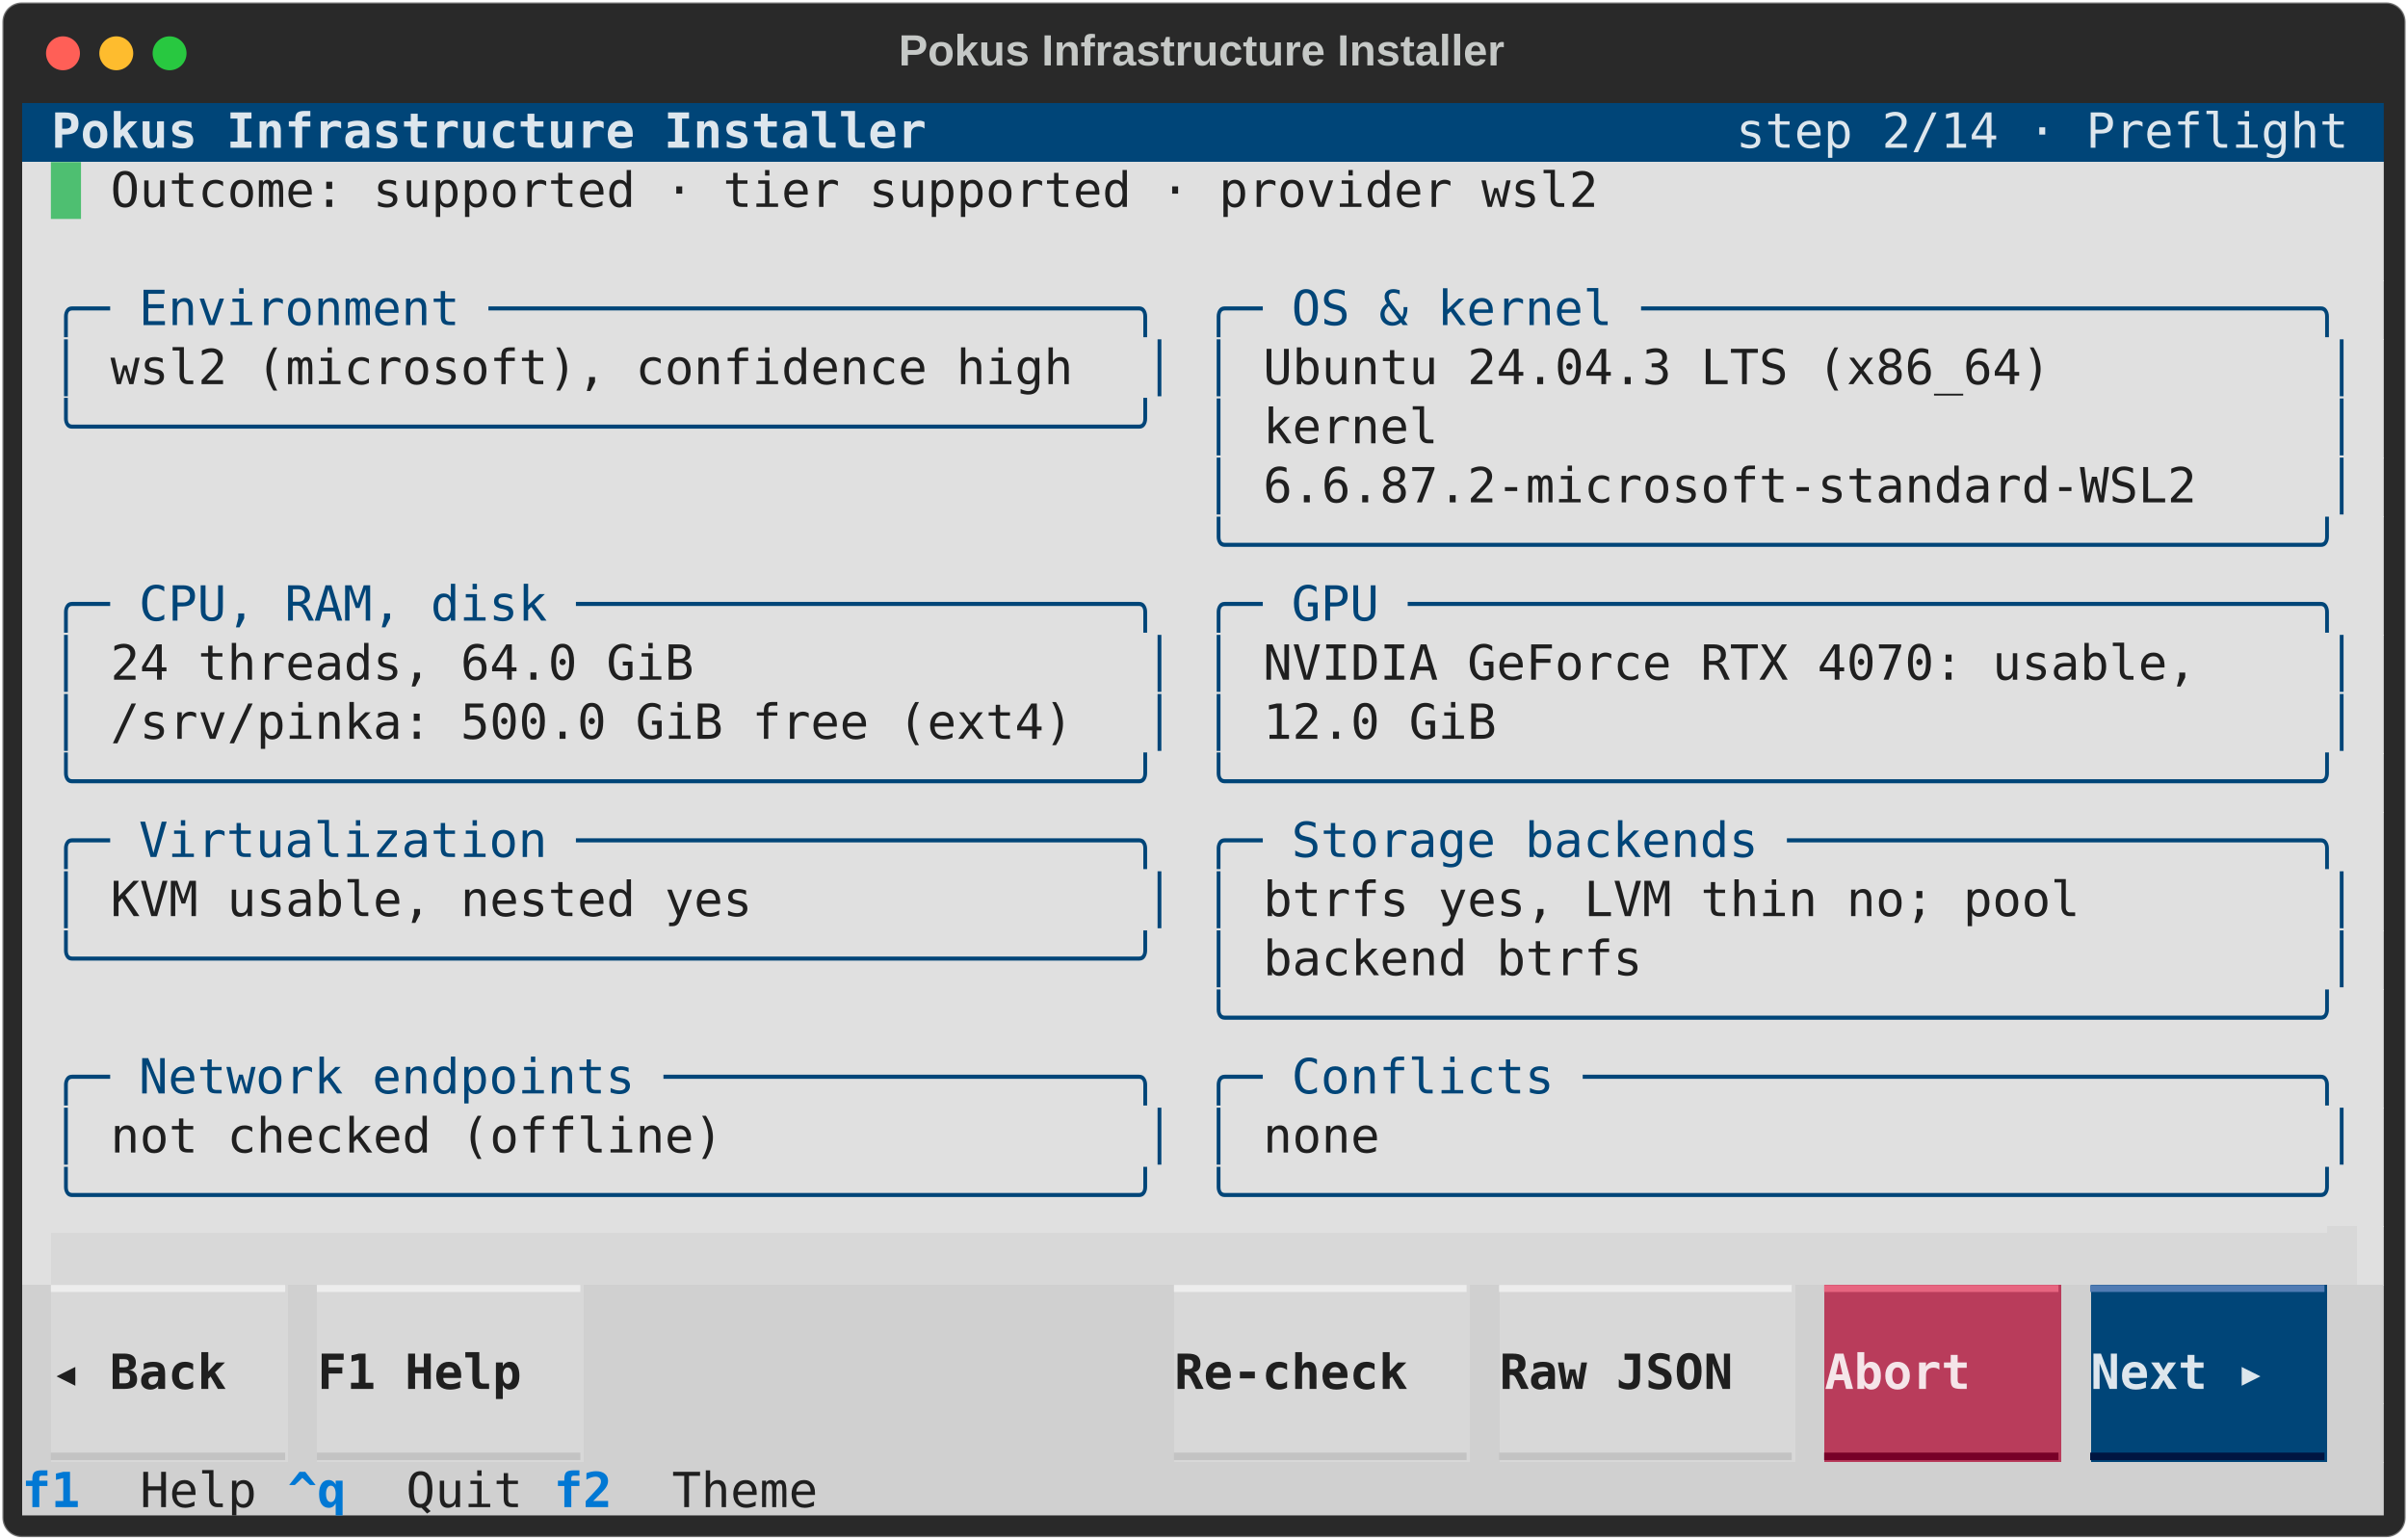
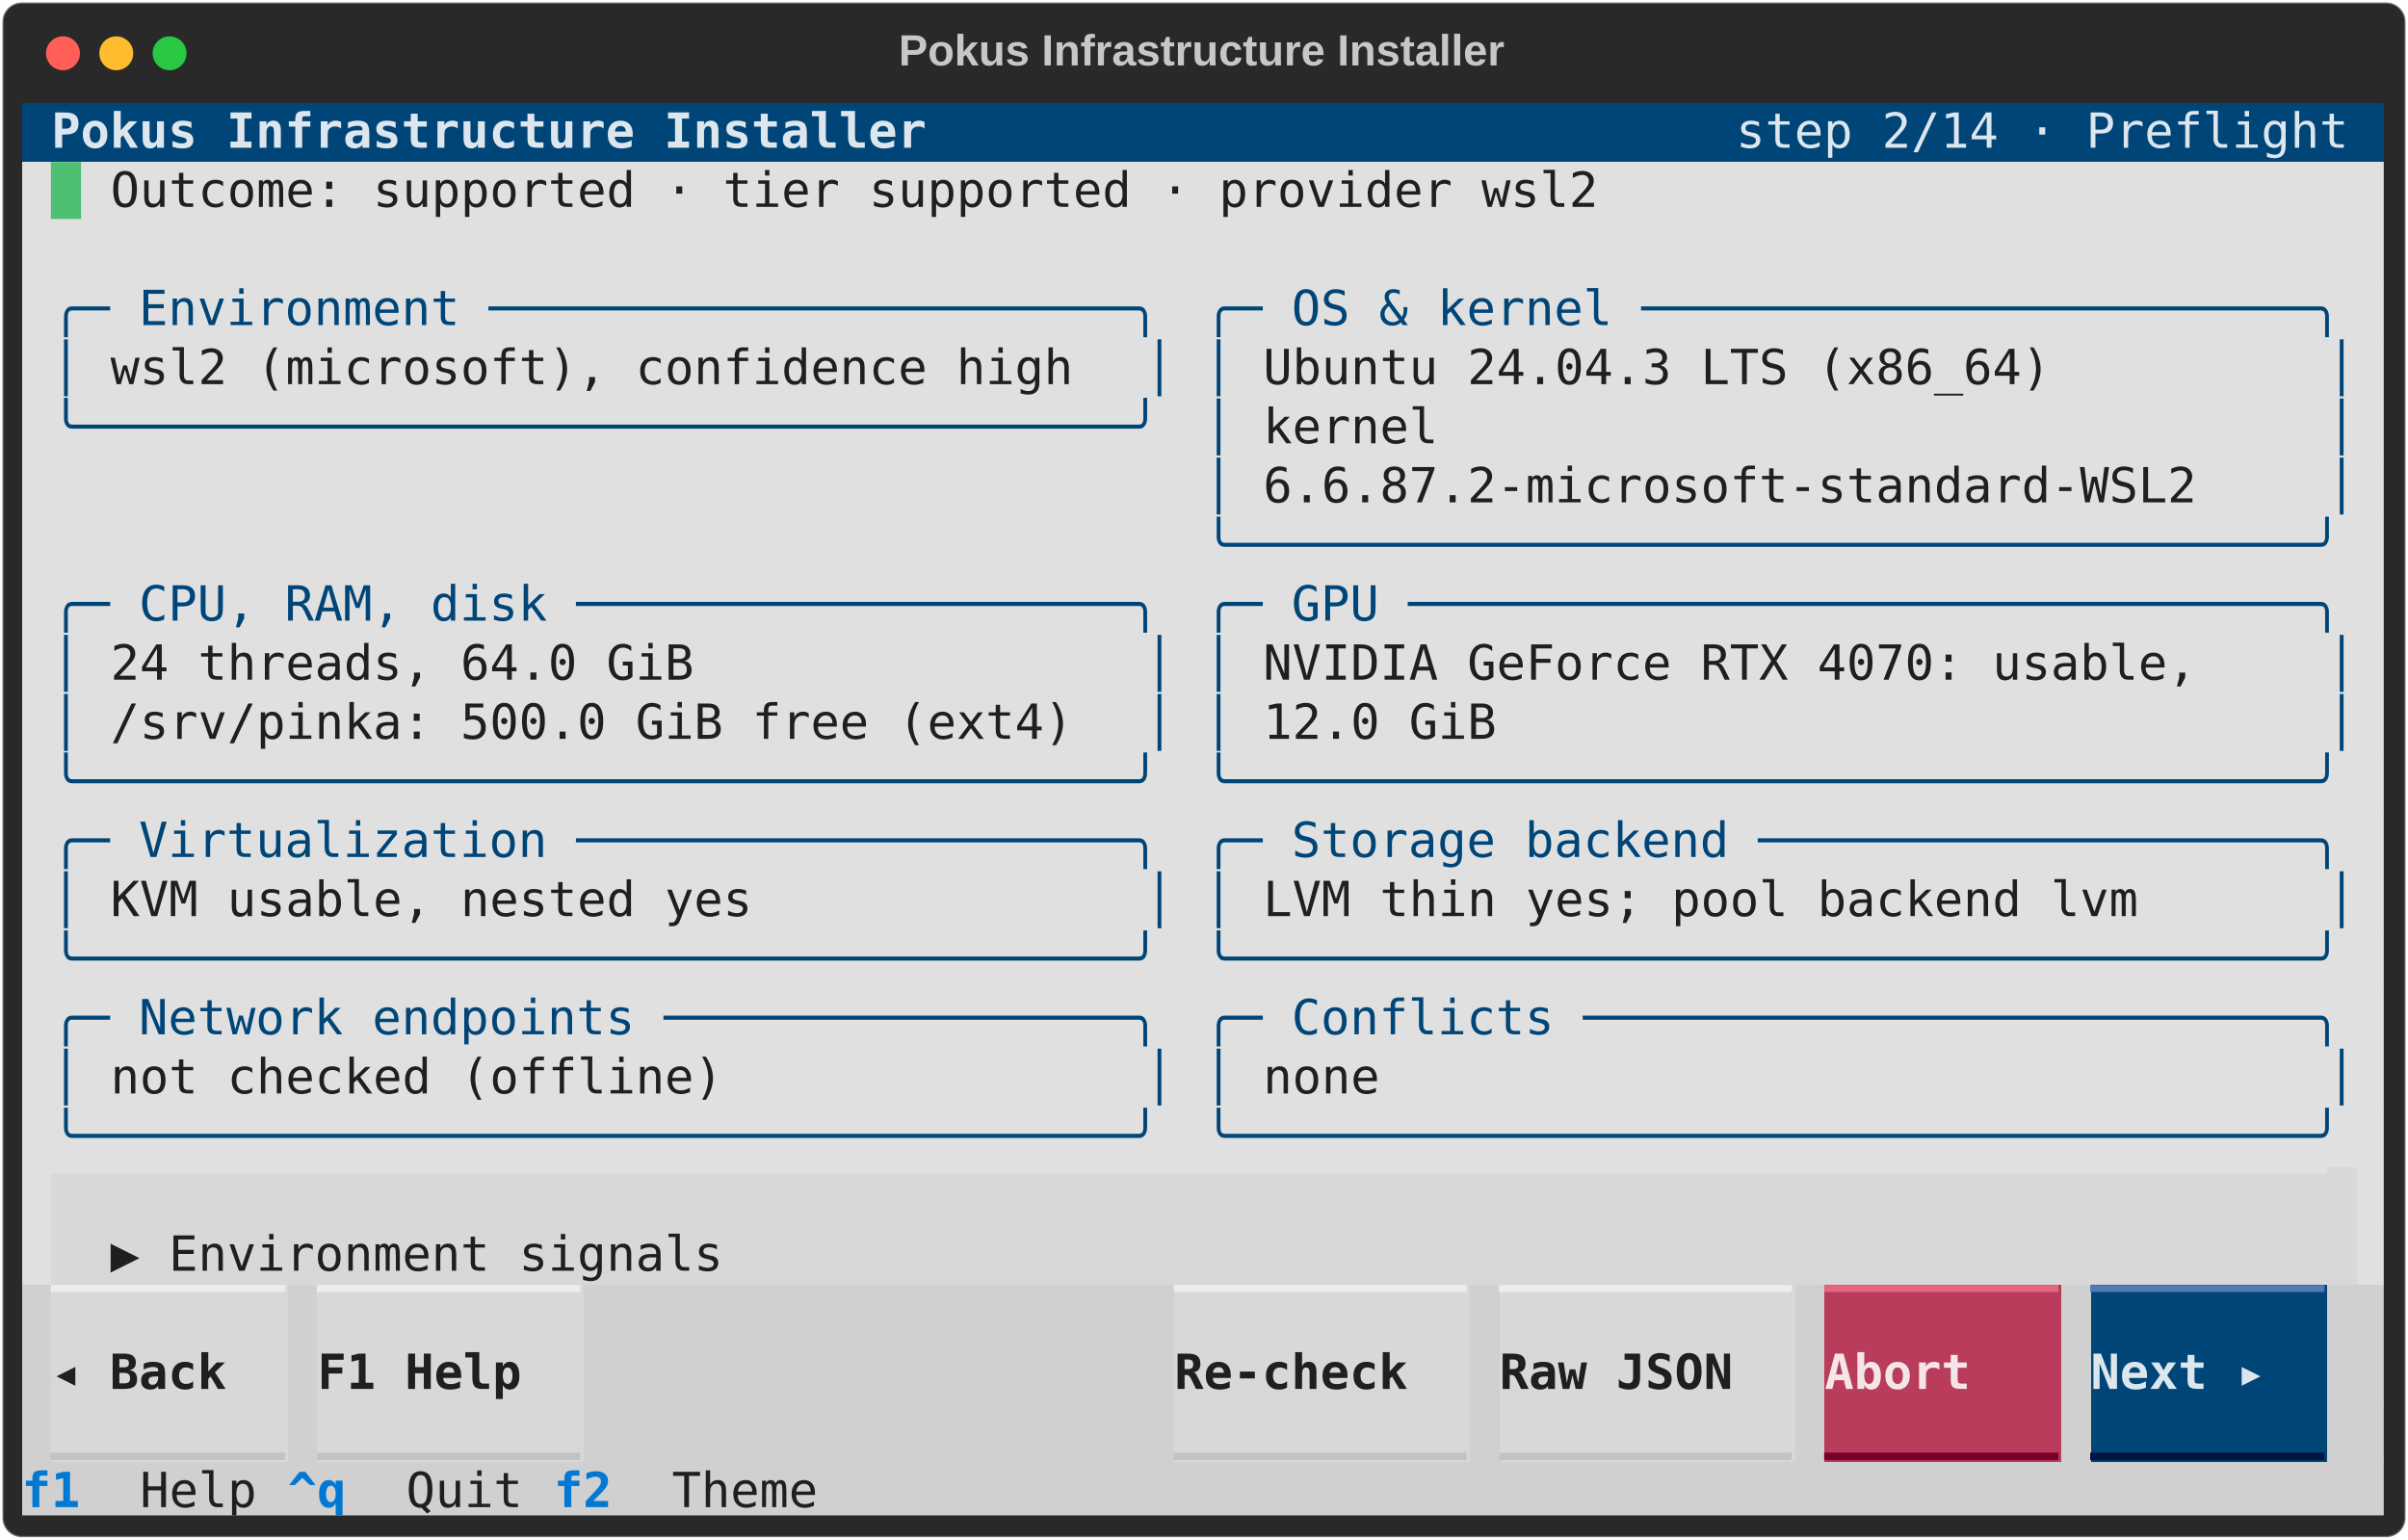
<svg xmlns="http://www.w3.org/2000/svg" class="rich-terminal" viewBox="0 0 994 635.6">
  <style>

    @font-face {
        font-family: "Fira Code";
        src: local("FiraCode-Regular"),
                url("https://cdnjs.cloudflare.com/ajax/libs/firacode/6.2.0/woff2/FiraCode-Regular.woff2") format("woff2"),
                url("https://cdnjs.cloudflare.com/ajax/libs/firacode/6.2.0/woff/FiraCode-Regular.woff") format("woff");
        font-style: normal;
        font-weight: 400;
    }
    @font-face {
        font-family: "Fira Code";
        src: local("FiraCode-Bold"),
                url("https://cdnjs.cloudflare.com/ajax/libs/firacode/6.2.0/woff2/FiraCode-Bold.woff2") format("woff2"),
                url("https://cdnjs.cloudflare.com/ajax/libs/firacode/6.2.0/woff/FiraCode-Bold.woff") format("woff");
        font-style: bold;
        font-weight: 700;
    }

    .terminal-matrix {
        font-family: Fira Code, monospace;
        font-size: 20px;
        line-height: 24.4px;
        font-variant-east-asian: full-width;
    }

    .terminal-title {
        font-size: 18px;
        font-weight: bold;
        font-family: arial;
    }

    .terminal-r1 { fill: #c5c8c6 }
.terminal-r2 { fill: #dde6ed;font-weight: bold }
.terminal-r3 { fill: #dde6ed }
.terminal-r4 { fill: #4ebf71 }
.terminal-r5 { fill: #1f1f1f }
.terminal-r6 { fill: #004578 }
.terminal-r7 { fill: #e0e0e0 }
.terminal-r8 { fill: #ededed }
.terminal-r9 { fill: #e76580 }
.terminal-r10 { fill: #507bb3 }
.terminal-r11 { fill: #1f1f1f;font-weight: bold }
.terminal-r12 { fill: #f5e5e9;font-weight: bold }
.terminal-r13 { fill: #c3c3c3 }
.terminal-r14 { fill: #780028 }
.terminal-r15 { fill: #001541 }
.terminal-r16 { fill: #0178d4;font-weight: bold }
    </style>
  <defs>
    <clipPath id="terminal-clip-terminal">
      <rect x="0" y="0" width="975.0" height="584.6" />
    </clipPath>
    <clipPath id="terminal-line-0">
      <rect x="0" y="1.5" width="976" height="24.65" />
    </clipPath>
    <clipPath id="terminal-line-1">
      <rect x="0" y="25.9" width="976" height="24.65" />
    </clipPath>
    <clipPath id="terminal-line-2">
      <rect x="0" y="50.3" width="976" height="24.65" />
    </clipPath>
    <clipPath id="terminal-line-3">
      <rect x="0" y="74.7" width="976" height="24.65" />
    </clipPath>
    <clipPath id="terminal-line-4">
      <rect x="0" y="99.1" width="976" height="24.65" />
    </clipPath>
    <clipPath id="terminal-line-5">
      <rect x="0" y="123.5" width="976" height="24.65" />
    </clipPath>
    <clipPath id="terminal-line-6">
      <rect x="0" y="147.9" width="976" height="24.65" />
    </clipPath>
    <clipPath id="terminal-line-7">
      <rect x="0" y="172.3" width="976" height="24.65" />
    </clipPath>
    <clipPath id="terminal-line-8">
      <rect x="0" y="196.7" width="976" height="24.65" />
    </clipPath>
    <clipPath id="terminal-line-9">
      <rect x="0" y="221.1" width="976" height="24.65" />
    </clipPath>
    <clipPath id="terminal-line-10">
      <rect x="0" y="245.5" width="976" height="24.65" />
    </clipPath>
    <clipPath id="terminal-line-11">
      <rect x="0" y="269.9" width="976" height="24.65" />
    </clipPath>
    <clipPath id="terminal-line-12">
      <rect x="0" y="294.3" width="976" height="24.65" />
    </clipPath>
    <clipPath id="terminal-line-13">
      <rect x="0" y="318.7" width="976" height="24.65" />
    </clipPath>
    <clipPath id="terminal-line-14">
      <rect x="0" y="343.1" width="976" height="24.65" />
    </clipPath>
    <clipPath id="terminal-line-15">
      <rect x="0" y="367.5" width="976" height="24.65" />
    </clipPath>
    <clipPath id="terminal-line-16">
      <rect x="0" y="391.9" width="976" height="24.65" />
    </clipPath>
    <clipPath id="terminal-line-17">
      <rect x="0" y="416.3" width="976" height="24.65" />
    </clipPath>
    <clipPath id="terminal-line-18">
      <rect x="0" y="440.7" width="976" height="24.65" />
    </clipPath>
    <clipPath id="terminal-line-19">
      <rect x="0" y="465.1" width="976" height="24.65" />
    </clipPath>
    <clipPath id="terminal-line-20">
      <rect x="0" y="489.5" width="976" height="24.65" />
    </clipPath>
    <clipPath id="terminal-line-21">
      <rect x="0" y="513.9" width="976" height="24.65" />
    </clipPath>
    <clipPath id="terminal-line-22">
      <rect x="0" y="538.3" width="976" height="24.65" />
    </clipPath>
  </defs>
  <rect fill="#292929" stroke="rgba(255,255,255,0.35)" stroke-width="1" x="1" y="1" width="992" height="633.6" rx="8" />
  <text class="terminal-title" fill="#c5c8c6" text-anchor="middle" x="496" y="27">Pokus Infrastructure Installer</text>
  <g transform="translate(26,22)">
    <circle cx="0" cy="0" r="7" fill="#ff5f57" />
    <circle cx="22" cy="0" r="7" fill="#febc2e" />
    <circle cx="44" cy="0" r="7" fill="#28c840" />
  </g>
  <g transform="translate(9, 41)" clip-path="url(#terminal-clip-terminal)">
    <rect fill="#004578" x="0" y="1.5" width="12.2" height="24.65" shape-rendering="crispEdges" />
    <rect fill="#004578" x="12.2" y="1.5" width="366" height="24.65" shape-rendering="crispEdges" />
    <rect fill="#004578" x="378.2" y="1.5" width="329.4" height="24.65" shape-rendering="crispEdges" />
    <rect fill="#004578" x="707.6" y="1.5" width="256.2" height="24.65" shape-rendering="crispEdges" />
    <rect fill="#004578" x="963.8" y="1.5" width="12.2" height="24.65" shape-rendering="crispEdges" />
    <rect fill="#e0e0e0" x="0" y="25.9" width="12.2" height="24.65" shape-rendering="crispEdges" />
    <rect fill="#e0e0e0" x="12.2" y="25.9" width="12.2" height="24.65" shape-rendering="crispEdges" />
    <rect fill="#e0e0e0" x="24.4" y="25.9" width="12.2" height="24.65" shape-rendering="crispEdges" />
    <rect fill="#e0e0e0" x="36.6" y="25.9" width="622.2" height="24.65" shape-rendering="crispEdges" />
    <rect fill="#e0e0e0" x="658.8" y="25.9" width="317.2" height="24.65" shape-rendering="crispEdges" />
    <rect fill="#e0e0e0" x="0" y="50.3" width="976" height="24.65" shape-rendering="crispEdges" />
    <rect fill="#e0e0e0" x="0" y="74.7" width="12.2" height="24.65" shape-rendering="crispEdges" />
    <rect fill="#e0e0e0" x="12.2" y="74.7" width="463.6" height="24.65" shape-rendering="crispEdges" />
    <rect fill="#e0e0e0" x="475.8" y="74.7" width="12.2" height="24.65" shape-rendering="crispEdges" />
    <rect fill="#e0e0e0" x="488" y="74.7" width="475.8" height="24.65" shape-rendering="crispEdges" />
    <rect fill="#e0e0e0" x="963.8" y="74.7" width="12.2" height="24.65" shape-rendering="crispEdges" />
    <rect fill="#e0e0e0" x="0" y="99.1" width="12.2" height="24.65" shape-rendering="crispEdges" />
    <rect fill="#e0e0e0" x="12.2" y="99.1" width="12.2" height="24.65" shape-rendering="crispEdges" />
    <rect fill="#e0e0e0" x="24.4" y="99.1" width="12.2" height="24.65" shape-rendering="crispEdges" />
    <rect fill="#e0e0e0" x="36.6" y="99.1" width="402.6" height="24.65" shape-rendering="crispEdges" />
    <rect fill="#e0e0e0" x="439.2" y="99.1" width="24.4" height="24.65" shape-rendering="crispEdges" />
    <rect fill="#e0e0e0" x="463.6" y="99.1" width="12.2" height="24.65" shape-rendering="crispEdges" />
    <rect fill="#e0e0e0" x="475.8" y="99.1" width="12.2" height="24.65" shape-rendering="crispEdges" />
    <rect fill="#e0e0e0" x="488" y="99.1" width="12.2" height="24.65" shape-rendering="crispEdges" />
    <rect fill="#e0e0e0" x="500.2" y="99.1" width="12.2" height="24.65" shape-rendering="crispEdges" />
    <rect fill="#e0e0e0" x="512.4" y="99.1" width="329.4" height="24.65" shape-rendering="crispEdges" />
    <rect fill="#e0e0e0" x="841.8" y="99.1" width="109.8" height="24.65" shape-rendering="crispEdges" />
    <rect fill="#e0e0e0" x="951.6" y="99.1" width="12.2" height="24.65" shape-rendering="crispEdges" />
    <rect fill="#e0e0e0" x="963.8" y="99.1" width="12.2" height="24.65" shape-rendering="crispEdges" />
    <rect fill="#e0e0e0" x="0" y="123.5" width="12.2" height="24.65" shape-rendering="crispEdges" />
    <rect fill="#e0e0e0" x="12.2" y="123.5" width="463.6" height="24.65" shape-rendering="crispEdges" />
    <rect fill="#e0e0e0" x="475.8" y="123.5" width="12.2" height="24.65" shape-rendering="crispEdges" />
    <rect fill="#e0e0e0" x="488" y="123.5" width="12.2" height="24.65" shape-rendering="crispEdges" />
    <rect fill="#e0e0e0" x="500.2" y="123.5" width="12.2" height="24.65" shape-rendering="crispEdges" />
    <rect fill="#e0e0e0" x="512.4" y="123.5" width="73.2" height="24.65" shape-rendering="crispEdges" />
    <rect fill="#e0e0e0" x="585.6" y="123.5" width="366" height="24.65" shape-rendering="crispEdges" />
    <rect fill="#e0e0e0" x="951.6" y="123.5" width="12.2" height="24.65" shape-rendering="crispEdges" />
    <rect fill="#e0e0e0" x="963.8" y="123.5" width="12.2" height="24.65" shape-rendering="crispEdges" />
    <rect fill="#e0e0e0" x="0" y="147.9" width="488" height="24.65" shape-rendering="crispEdges" />
    <rect fill="#e0e0e0" x="488" y="147.9" width="12.2" height="24.65" shape-rendering="crispEdges" />
    <rect fill="#e0e0e0" x="500.2" y="147.9" width="12.2" height="24.65" shape-rendering="crispEdges" />
    <rect fill="#e0e0e0" x="512.4" y="147.9" width="390.4" height="24.65" shape-rendering="crispEdges" />
    <rect fill="#e0e0e0" x="902.8" y="147.9" width="48.8" height="24.65" shape-rendering="crispEdges" />
    <rect fill="#e0e0e0" x="951.6" y="147.9" width="12.2" height="24.65" shape-rendering="crispEdges" />
    <rect fill="#e0e0e0" x="963.8" y="147.9" width="12.2" height="24.65" shape-rendering="crispEdges" />
    <rect fill="#e0e0e0" x="0" y="172.3" width="488" height="24.65" shape-rendering="crispEdges" />
    <rect fill="#e0e0e0" x="488" y="172.3" width="475.8" height="24.65" shape-rendering="crispEdges" />
    <rect fill="#e0e0e0" x="963.8" y="172.3" width="12.2" height="24.65" shape-rendering="crispEdges" />
    <rect fill="#e0e0e0" x="0" y="196.7" width="12.2" height="24.65" shape-rendering="crispEdges" />
    <rect fill="#e0e0e0" x="12.2" y="196.7" width="463.6" height="24.65" shape-rendering="crispEdges" />
    <rect fill="#e0e0e0" x="475.8" y="196.7" width="12.2" height="24.65" shape-rendering="crispEdges" />
    <rect fill="#e0e0e0" x="488" y="196.7" width="475.8" height="24.65" shape-rendering="crispEdges" />
    <rect fill="#e0e0e0" x="963.8" y="196.7" width="12.2" height="24.65" shape-rendering="crispEdges" />
    <rect fill="#e0e0e0" x="0" y="221.1" width="12.2" height="24.65" shape-rendering="crispEdges" />
    <rect fill="#e0e0e0" x="12.2" y="221.1" width="12.2" height="24.65" shape-rendering="crispEdges" />
    <rect fill="#e0e0e0" x="24.4" y="221.1" width="12.2" height="24.65" shape-rendering="crispEdges" />
    <rect fill="#e0e0e0" x="36.6" y="221.1" width="244" height="24.65" shape-rendering="crispEdges" />
    <rect fill="#e0e0e0" x="280.6" y="221.1" width="183" height="24.65" shape-rendering="crispEdges" />
    <rect fill="#e0e0e0" x="463.6" y="221.1" width="12.2" height="24.65" shape-rendering="crispEdges" />
    <rect fill="#e0e0e0" x="475.8" y="221.1" width="12.2" height="24.65" shape-rendering="crispEdges" />
    <rect fill="#e0e0e0" x="488" y="221.1" width="12.2" height="24.65" shape-rendering="crispEdges" />
    <rect fill="#e0e0e0" x="500.2" y="221.1" width="12.2" height="24.65" shape-rendering="crispEdges" />
    <rect fill="#e0e0e0" x="512.4" y="221.1" width="390.4" height="24.65" shape-rendering="crispEdges" />
    <rect fill="#e0e0e0" x="902.8" y="221.1" width="48.8" height="24.65" shape-rendering="crispEdges" />
    <rect fill="#e0e0e0" x="951.6" y="221.1" width="12.2" height="24.65" shape-rendering="crispEdges" />
    <rect fill="#e0e0e0" x="963.8" y="221.1" width="12.2" height="24.65" shape-rendering="crispEdges" />
    <rect fill="#e0e0e0" x="0" y="245.5" width="12.2" height="24.65" shape-rendering="crispEdges" />
    <rect fill="#e0e0e0" x="12.2" y="245.5" width="12.2" height="24.65" shape-rendering="crispEdges" />
    <rect fill="#e0e0e0" x="24.4" y="245.5" width="12.2" height="24.65" shape-rendering="crispEdges" />
    <rect fill="#e0e0e0" x="36.6" y="245.5" width="402.6" height="24.65" shape-rendering="crispEdges" />
    <rect fill="#e0e0e0" x="439.2" y="245.5" width="24.4" height="24.65" shape-rendering="crispEdges" />
    <rect fill="#e0e0e0" x="463.6" y="245.5" width="12.2" height="24.65" shape-rendering="crispEdges" />
    <rect fill="#e0e0e0" x="475.8" y="245.5" width="12.2" height="24.65" shape-rendering="crispEdges" />
    <rect fill="#e0e0e0" x="488" y="245.5" width="12.2" height="24.65" shape-rendering="crispEdges" />
    <rect fill="#e0e0e0" x="500.2" y="245.5" width="12.2" height="24.65" shape-rendering="crispEdges" />
    <rect fill="#e0e0e0" x="512.4" y="245.5" width="97.6" height="24.65" shape-rendering="crispEdges" />
    <rect fill="#e0e0e0" x="610" y="245.5" width="341.6" height="24.65" shape-rendering="crispEdges" />
    <rect fill="#e0e0e0" x="951.6" y="245.5" width="12.2" height="24.65" shape-rendering="crispEdges" />
    <rect fill="#e0e0e0" x="963.8" y="245.5" width="12.2" height="24.65" shape-rendering="crispEdges" />
    <rect fill="#e0e0e0" x="0" y="269.9" width="12.2" height="24.65" shape-rendering="crispEdges" />
    <rect fill="#e0e0e0" x="12.2" y="269.9" width="463.6" height="24.65" shape-rendering="crispEdges" />
    <rect fill="#e0e0e0" x="475.8" y="269.9" width="12.2" height="24.65" shape-rendering="crispEdges" />
    <rect fill="#e0e0e0" x="488" y="269.9" width="475.8" height="24.65" shape-rendering="crispEdges" />
    <rect fill="#e0e0e0" x="963.8" y="269.9" width="12.2" height="24.65" shape-rendering="crispEdges" />
    <rect fill="#e0e0e0" x="0" y="294.3" width="12.2" height="24.65" shape-rendering="crispEdges" />
    <rect fill="#e0e0e0" x="12.2" y="294.3" width="463.6" height="24.65" shape-rendering="crispEdges" />
    <rect fill="#e0e0e0" x="475.8" y="294.3" width="12.2" height="24.65" shape-rendering="crispEdges" />
    <rect fill="#e0e0e0" x="488" y="294.3" width="475.8" height="24.65" shape-rendering="crispEdges" />
    <rect fill="#e0e0e0" x="963.8" y="294.3" width="12.2" height="24.65" shape-rendering="crispEdges" />
    <rect fill="#e0e0e0" x="0" y="318.7" width="12.2" height="24.65" shape-rendering="crispEdges" />
    <rect fill="#e0e0e0" x="12.2" y="318.7" width="12.2" height="24.65" shape-rendering="crispEdges" />
    <rect fill="#e0e0e0" x="24.4" y="318.7" width="12.2" height="24.65" shape-rendering="crispEdges" />
    <rect fill="#e0e0e0" x="36.6" y="318.7" width="268.4" height="24.65" shape-rendering="crispEdges" />
    <rect fill="#e0e0e0" x="305" y="318.7" width="158.6" height="24.65" shape-rendering="crispEdges" />
    <rect fill="#e0e0e0" x="463.6" y="318.7" width="12.2" height="24.65" shape-rendering="crispEdges" />
    <rect fill="#e0e0e0" x="475.8" y="318.7" width="12.2" height="24.65" shape-rendering="crispEdges" />
    <rect fill="#e0e0e0" x="488" y="318.7" width="12.2" height="24.65" shape-rendering="crispEdges" />
    <rect fill="#e0e0e0" x="500.2" y="318.7" width="12.2" height="24.65" shape-rendering="crispEdges" />
-     <rect fill="#e0e0e0" x="512.4" y="318.7" width="341.6" height="24.65" shape-rendering="crispEdges" />
-     <rect fill="#e0e0e0" x="854" y="318.7" width="97.6" height="24.65" shape-rendering="crispEdges" />
+     <rect fill="#e0e0e0" x="512.4" y="318.7" width="366" height="24.65" shape-rendering="crispEdges" />
+     <rect fill="#e0e0e0" x="878.4" y="318.7" width="73.2" height="24.65" shape-rendering="crispEdges" />
    <rect fill="#e0e0e0" x="951.6" y="318.7" width="12.2" height="24.65" shape-rendering="crispEdges" />
    <rect fill="#e0e0e0" x="963.8" y="318.7" width="12.2" height="24.65" shape-rendering="crispEdges" />
    <rect fill="#e0e0e0" x="0" y="343.1" width="12.2" height="24.65" shape-rendering="crispEdges" />
    <rect fill="#e0e0e0" x="12.2" y="343.1" width="463.6" height="24.65" shape-rendering="crispEdges" />
    <rect fill="#e0e0e0" x="475.8" y="343.1" width="12.2" height="24.65" shape-rendering="crispEdges" />
-     <rect fill="#e0e0e0" x="488" y="343.1" width="12.2" height="24.65" shape-rendering="crispEdges" />
-     <rect fill="#e0e0e0" x="500.2" y="343.1" width="12.2" height="24.65" shape-rendering="crispEdges" />
-     <rect fill="#e0e0e0" x="512.4" y="343.1" width="158.6" height="24.65" shape-rendering="crispEdges" />
-     <rect fill="#e0e0e0" x="671" y="343.1" width="280.6" height="24.65" shape-rendering="crispEdges" />
-     <rect fill="#e0e0e0" x="951.6" y="343.1" width="12.2" height="24.65" shape-rendering="crispEdges" />
+     <rect fill="#e0e0e0" x="488" y="343.1" width="475.8" height="24.65" shape-rendering="crispEdges" />
    <rect fill="#e0e0e0" x="963.8" y="343.1" width="12.2" height="24.65" shape-rendering="crispEdges" />
-     <rect fill="#e0e0e0" x="0" y="367.5" width="488" height="24.65" shape-rendering="crispEdges" />
+     <rect fill="#e0e0e0" x="0" y="367.5" width="12.2" height="24.65" shape-rendering="crispEdges" />
+     <rect fill="#e0e0e0" x="12.2" y="367.5" width="463.6" height="24.65" shape-rendering="crispEdges" />
+     <rect fill="#e0e0e0" x="475.8" y="367.5" width="12.2" height="24.65" shape-rendering="crispEdges" />
    <rect fill="#e0e0e0" x="488" y="367.5" width="475.8" height="24.65" shape-rendering="crispEdges" />
    <rect fill="#e0e0e0" x="963.8" y="367.5" width="12.2" height="24.65" shape-rendering="crispEdges" />
    <rect fill="#e0e0e0" x="0" y="391.9" width="12.2" height="24.65" shape-rendering="crispEdges" />
-     <rect fill="#e0e0e0" x="12.2" y="391.9" width="463.6" height="24.65" shape-rendering="crispEdges" />
+     <rect fill="#e0e0e0" x="12.2" y="391.9" width="12.2" height="24.65" shape-rendering="crispEdges" />
+     <rect fill="#e0e0e0" x="24.4" y="391.9" width="12.2" height="24.65" shape-rendering="crispEdges" />
+     <rect fill="#e0e0e0" x="36.6" y="391.9" width="256.2" height="24.65" shape-rendering="crispEdges" />
+     <rect fill="#e0e0e0" x="292.8" y="391.9" width="170.8" height="24.65" shape-rendering="crispEdges" />
+     <rect fill="#e0e0e0" x="463.6" y="391.9" width="12.2" height="24.65" shape-rendering="crispEdges" />
    <rect fill="#e0e0e0" x="475.8" y="391.9" width="12.2" height="24.65" shape-rendering="crispEdges" />
-     <rect fill="#e0e0e0" x="488" y="391.9" width="475.8" height="24.65" shape-rendering="crispEdges" />
+     <rect fill="#e0e0e0" x="488" y="391.9" width="12.2" height="24.65" shape-rendering="crispEdges" />
+     <rect fill="#e0e0e0" x="500.2" y="391.9" width="12.2" height="24.65" shape-rendering="crispEdges" />
+     <rect fill="#e0e0e0" x="512.4" y="391.9" width="48.8" height="24.65" shape-rendering="crispEdges" />
+     <rect fill="#e0e0e0" x="561.2" y="391.9" width="390.4" height="24.65" shape-rendering="crispEdges" />
+     <rect fill="#e0e0e0" x="951.6" y="391.9" width="12.2" height="24.65" shape-rendering="crispEdges" />
    <rect fill="#e0e0e0" x="963.8" y="391.9" width="12.2" height="24.65" shape-rendering="crispEdges" />
    <rect fill="#e0e0e0" x="0" y="416.3" width="12.2" height="24.65" shape-rendering="crispEdges" />
-     <rect fill="#e0e0e0" x="12.2" y="416.3" width="12.2" height="24.65" shape-rendering="crispEdges" />
-     <rect fill="#e0e0e0" x="24.4" y="416.3" width="12.2" height="24.65" shape-rendering="crispEdges" />
-     <rect fill="#e0e0e0" x="36.6" y="416.3" width="256.2" height="24.65" shape-rendering="crispEdges" />
-     <rect fill="#e0e0e0" x="292.8" y="416.3" width="170.8" height="24.65" shape-rendering="crispEdges" />
-     <rect fill="#e0e0e0" x="463.6" y="416.3" width="12.2" height="24.65" shape-rendering="crispEdges" />
+     <rect fill="#e0e0e0" x="12.2" y="416.3" width="463.6" height="24.65" shape-rendering="crispEdges" />
    <rect fill="#e0e0e0" x="475.8" y="416.3" width="12.2" height="24.65" shape-rendering="crispEdges" />
-     <rect fill="#e0e0e0" x="488" y="416.3" width="12.2" height="24.65" shape-rendering="crispEdges" />
-     <rect fill="#e0e0e0" x="500.2" y="416.3" width="12.2" height="24.65" shape-rendering="crispEdges" />
-     <rect fill="#e0e0e0" x="512.4" y="416.3" width="48.8" height="24.65" shape-rendering="crispEdges" />
-     <rect fill="#e0e0e0" x="561.2" y="416.3" width="390.4" height="24.65" shape-rendering="crispEdges" />
-     <rect fill="#e0e0e0" x="951.6" y="416.3" width="12.2" height="24.65" shape-rendering="crispEdges" />
+     <rect fill="#e0e0e0" x="488" y="416.3" width="475.8" height="24.65" shape-rendering="crispEdges" />
    <rect fill="#e0e0e0" x="963.8" y="416.3" width="12.2" height="24.65" shape-rendering="crispEdges" />
    <rect fill="#e0e0e0" x="0" y="440.7" width="12.2" height="24.65" shape-rendering="crispEdges" />
-     <rect fill="#e0e0e0" x="12.2" y="440.7" width="463.6" height="24.65" shape-rendering="crispEdges" />
-     <rect fill="#e0e0e0" x="475.8" y="440.7" width="12.2" height="24.65" shape-rendering="crispEdges" />
-     <rect fill="#e0e0e0" x="488" y="440.7" width="475.8" height="24.65" shape-rendering="crispEdges" />
+     <rect fill="#d8d8d8" x="12.2" y="440.7" width="951.6" height="24.65" shape-rendering="crispEdges" />
    <rect fill="#e0e0e0" x="963.8" y="440.7" width="12.2" height="24.65" shape-rendering="crispEdges" />
    <rect fill="#e0e0e0" x="0" y="465.1" width="12.2" height="24.65" shape-rendering="crispEdges" />
-     <rect fill="#d8d8d8" x="12.2" y="465.1" width="951.6" height="24.65" shape-rendering="crispEdges" />
+     <rect fill="#d8d8d8" x="12.2" y="465.1" width="24.4" height="24.65" shape-rendering="crispEdges" />
+     <rect fill="#d8d8d8" x="36.6" y="465.1" width="256.2" height="24.65" shape-rendering="crispEdges" />
+     <rect fill="#d8d8d8" x="292.8" y="465.1" width="671" height="24.65" shape-rendering="crispEdges" />
    <rect fill="#e0e0e0" x="963.8" y="465.1" width="12.2" height="24.65" shape-rendering="crispEdges" />
    <rect fill="#d0d0d0" x="0" y="489.5" width="12.2" height="24.65" shape-rendering="crispEdges" />
    <rect fill="#d8d8d8" x="12.2" y="489.5" width="97.6" height="24.65" shape-rendering="crispEdges" />
    <rect fill="#d0d0d0" x="109.8" y="489.5" width="12.2" height="24.65" shape-rendering="crispEdges" />
    <rect fill="#d8d8d8" x="122" y="489.5" width="109.8" height="24.65" shape-rendering="crispEdges" />
    <rect fill="#d0d0d0" x="231.8" y="489.5" width="12.2" height="24.65" shape-rendering="crispEdges" />
    <rect fill="#d0d0d0" x="244" y="489.5" width="0" height="24.65" shape-rendering="crispEdges" />
    <rect fill="#d0d0d0" x="244" y="489.5" width="231.8" height="24.65" shape-rendering="crispEdges" />
    <rect fill="#d8d8d8" x="475.8" y="489.5" width="122" height="24.65" shape-rendering="crispEdges" />
    <rect fill="#d0d0d0" x="597.8" y="489.5" width="12.2" height="24.65" shape-rendering="crispEdges" />
    <rect fill="#d8d8d8" x="610" y="489.5" width="122" height="24.65" shape-rendering="crispEdges" />
    <rect fill="#d0d0d0" x="732" y="489.5" width="12.2" height="24.65" shape-rendering="crispEdges" />
    <rect fill="#b93c5b" x="744.2" y="489.5" width="97.6" height="24.65" shape-rendering="crispEdges" />
    <rect fill="#d0d0d0" x="841.8" y="489.5" width="12.2" height="24.65" shape-rendering="crispEdges" />
    <rect fill="#004578" x="854" y="489.5" width="97.6" height="24.65" shape-rendering="crispEdges" />
    <rect fill="#d0d0d0" x="951.6" y="489.5" width="24.4" height="24.65" shape-rendering="crispEdges" />
    <rect fill="#d0d0d0" x="0" y="513.9" width="12.2" height="24.65" shape-rendering="crispEdges" />
    <rect fill="#d8d8d8" x="12.2" y="513.9" width="97.6" height="24.65" shape-rendering="crispEdges" />
    <rect fill="#d0d0d0" x="109.8" y="513.9" width="12.2" height="24.65" shape-rendering="crispEdges" />
    <rect fill="#d8d8d8" x="122" y="513.9" width="109.8" height="24.65" shape-rendering="crispEdges" />
    <rect fill="#d0d0d0" x="231.8" y="513.9" width="244" height="24.65" shape-rendering="crispEdges" />
    <rect fill="#d8d8d8" x="475.8" y="513.9" width="122" height="24.65" shape-rendering="crispEdges" />
    <rect fill="#d0d0d0" x="597.8" y="513.9" width="12.2" height="24.65" shape-rendering="crispEdges" />
    <rect fill="#d8d8d8" x="610" y="513.9" width="122" height="24.65" shape-rendering="crispEdges" />
    <rect fill="#d0d0d0" x="732" y="513.9" width="12.2" height="24.65" shape-rendering="crispEdges" />
    <rect fill="#b93c5b" x="744.2" y="513.9" width="85.4" height="24.65" shape-rendering="crispEdges" />
    <rect fill="#b93c5b" x="829.6" y="513.9" width="12.2" height="24.65" shape-rendering="crispEdges" />
    <rect fill="#d0d0d0" x="841.8" y="513.9" width="12.2" height="24.65" shape-rendering="crispEdges" />
    <rect fill="#004578" x="854" y="513.9" width="97.6" height="24.65" shape-rendering="crispEdges" />
    <rect fill="#d0d0d0" x="951.6" y="513.9" width="24.4" height="24.65" shape-rendering="crispEdges" />
    <rect fill="#d0d0d0" x="0" y="538.3" width="12.2" height="24.65" shape-rendering="crispEdges" />
    <rect fill="#d8d8d8" x="12.2" y="538.3" width="97.6" height="24.65" shape-rendering="crispEdges" />
    <rect fill="#d0d0d0" x="109.8" y="538.3" width="12.2" height="24.65" shape-rendering="crispEdges" />
    <rect fill="#d8d8d8" x="122" y="538.3" width="109.8" height="24.65" shape-rendering="crispEdges" />
    <rect fill="#d0d0d0" x="231.8" y="538.3" width="244" height="24.65" shape-rendering="crispEdges" />
    <rect fill="#d8d8d8" x="475.8" y="538.3" width="122" height="24.65" shape-rendering="crispEdges" />
    <rect fill="#d0d0d0" x="597.8" y="538.3" width="12.2" height="24.65" shape-rendering="crispEdges" />
    <rect fill="#d8d8d8" x="610" y="538.3" width="122" height="24.65" shape-rendering="crispEdges" />
    <rect fill="#d0d0d0" x="732" y="538.3" width="12.2" height="24.65" shape-rendering="crispEdges" />
    <rect fill="#b93c5b" x="744.2" y="538.3" width="97.6" height="24.65" shape-rendering="crispEdges" />
    <rect fill="#d0d0d0" x="841.8" y="538.3" width="12.2" height="24.65" shape-rendering="crispEdges" />
    <rect fill="#004578" x="854" y="538.3" width="97.6" height="24.65" shape-rendering="crispEdges" />
    <rect fill="#d0d0d0" x="951.6" y="538.3" width="24.4" height="24.65" shape-rendering="crispEdges" />
    <rect fill="#d0d0d0" x="0" y="562.7" width="48.8" height="24.65" shape-rendering="crispEdges" />
    <rect fill="#d0d0d0" x="48.8" y="562.7" width="61" height="24.65" shape-rendering="crispEdges" />
    <rect fill="#d0d0d0" x="109.8" y="562.7" width="48.8" height="24.65" shape-rendering="crispEdges" />
    <rect fill="#d0d0d0" x="158.6" y="562.7" width="61" height="24.65" shape-rendering="crispEdges" />
    <rect fill="#d0d0d0" x="219.6" y="562.7" width="48.8" height="24.65" shape-rendering="crispEdges" />
    <rect fill="#d0d0d0" x="268.4" y="562.7" width="73.2" height="24.65" shape-rendering="crispEdges" />
    <rect fill="#d0d0d0" x="341.6" y="562.7" width="634.4" height="24.65" shape-rendering="crispEdges" />
    <g class="terminal-matrix">
      <text class="terminal-r2" x="12.2" y="20" textLength="366" clip-path="url(#terminal-line-0)">Pokus Infrastructure Installer</text>
      <text class="terminal-r3" x="707.6" y="20" textLength="256.2" clip-path="url(#terminal-line-0)">step 2/14 · Preflight</text>
      <text class="terminal-r1" x="976" y="20" textLength="12.2" clip-path="url(#terminal-line-0)">
</text>
      <text class="terminal-r4" x="12.2" y="44.4" textLength="12.2" clip-path="url(#terminal-line-1)">█</text>
      <text class="terminal-r5" x="36.6" y="44.4" textLength="622.2" clip-path="url(#terminal-line-1)">Outcome: supported · tier supported · provider wsl2</text>
      <text class="terminal-r1" x="976" y="44.4" textLength="12.2" clip-path="url(#terminal-line-1)">
</text>
      <text class="terminal-r1" x="976" y="68.8" textLength="12.2" clip-path="url(#terminal-line-2)">
</text>
      <text class="terminal-r6" x="12.2" y="93.2" textLength="463.6" clip-path="url(#terminal-line-3)">╭─ Environment ──────────────────────╮</text>
      <text class="terminal-r6" x="488" y="93.2" textLength="475.8" clip-path="url(#terminal-line-3)">╭─ OS &amp; kernel ───────────────────────╮</text>
      <text class="terminal-r1" x="976" y="93.2" textLength="12.2" clip-path="url(#terminal-line-3)">
</text>
      <text class="terminal-r6" x="12.2" y="117.6" textLength="12.2" clip-path="url(#terminal-line-4)">│</text>
      <text class="terminal-r5" x="36.6" y="117.6" textLength="402.6" clip-path="url(#terminal-line-4)">wsl2 (microsoft), confidence high</text>
      <text class="terminal-r6" x="463.6" y="117.6" textLength="12.2" clip-path="url(#terminal-line-4)">│</text>
      <text class="terminal-r6" x="488" y="117.6" textLength="12.2" clip-path="url(#terminal-line-4)">│</text>
      <text class="terminal-r5" x="512.4" y="117.6" textLength="329.4" clip-path="url(#terminal-line-4)">Ubuntu 24.04.3 LTS (x86_64)</text>
      <text class="terminal-r6" x="951.6" y="117.6" textLength="12.2" clip-path="url(#terminal-line-4)">│</text>
      <text class="terminal-r1" x="976" y="117.6" textLength="12.2" clip-path="url(#terminal-line-4)">
</text>
      <text class="terminal-r6" x="12.2" y="142" textLength="463.6" clip-path="url(#terminal-line-5)">╰────────────────────────────────────╯</text>
      <text class="terminal-r6" x="488" y="142" textLength="12.2" clip-path="url(#terminal-line-5)">│</text>
      <text class="terminal-r5" x="512.4" y="142" textLength="73.2" clip-path="url(#terminal-line-5)">kernel</text>
      <text class="terminal-r6" x="951.6" y="142" textLength="12.2" clip-path="url(#terminal-line-5)">│</text>
      <text class="terminal-r1" x="976" y="142" textLength="12.2" clip-path="url(#terminal-line-5)">
</text>
      <text class="terminal-r6" x="488" y="166.4" textLength="12.2" clip-path="url(#terminal-line-6)">│</text>
      <text class="terminal-r5" x="512.4" y="166.4" textLength="390.4" clip-path="url(#terminal-line-6)">6.6.87.2-microsoft-standard-WSL2</text>
      <text class="terminal-r6" x="951.6" y="166.4" textLength="12.2" clip-path="url(#terminal-line-6)">│</text>
      <text class="terminal-r1" x="976" y="166.4" textLength="12.2" clip-path="url(#terminal-line-6)">
</text>
      <text class="terminal-r6" x="488" y="190.8" textLength="475.8" clip-path="url(#terminal-line-7)">╰─────────────────────────────────────╯</text>
      <text class="terminal-r1" x="976" y="190.8" textLength="12.2" clip-path="url(#terminal-line-7)">
</text>
      <text class="terminal-r6" x="12.2" y="215.2" textLength="463.6" clip-path="url(#terminal-line-8)">╭─ CPU, RAM, disk ───────────────────╮</text>
      <text class="terminal-r6" x="488" y="215.2" textLength="475.8" clip-path="url(#terminal-line-8)">╭─ GPU ───────────────────────────────╮</text>
      <text class="terminal-r1" x="976" y="215.2" textLength="12.2" clip-path="url(#terminal-line-8)">
</text>
      <text class="terminal-r6" x="12.2" y="239.6" textLength="12.2" clip-path="url(#terminal-line-9)">│</text>
      <text class="terminal-r5" x="36.6" y="239.6" textLength="244" clip-path="url(#terminal-line-9)">24 threads, 64.0 GiB</text>
      <text class="terminal-r6" x="463.6" y="239.6" textLength="12.2" clip-path="url(#terminal-line-9)">│</text>
      <text class="terminal-r6" x="488" y="239.6" textLength="12.2" clip-path="url(#terminal-line-9)">│</text>
      <text class="terminal-r5" x="512.4" y="239.6" textLength="390.4" clip-path="url(#terminal-line-9)">NVIDIA GeForce RTX 4070: usable,</text>
      <text class="terminal-r6" x="951.6" y="239.6" textLength="12.2" clip-path="url(#terminal-line-9)">│</text>
      <text class="terminal-r1" x="976" y="239.6" textLength="12.2" clip-path="url(#terminal-line-9)">
</text>
      <text class="terminal-r6" x="12.2" y="264" textLength="12.2" clip-path="url(#terminal-line-10)">│</text>
      <text class="terminal-r5" x="36.6" y="264" textLength="402.6" clip-path="url(#terminal-line-10)">/srv/pinka: 500.0 GiB free (ext4)</text>
      <text class="terminal-r6" x="463.6" y="264" textLength="12.2" clip-path="url(#terminal-line-10)">│</text>
      <text class="terminal-r6" x="488" y="264" textLength="12.2" clip-path="url(#terminal-line-10)">│</text>
      <text class="terminal-r5" x="512.4" y="264" textLength="97.6" clip-path="url(#terminal-line-10)">12.0 GiB</text>
      <text class="terminal-r6" x="951.6" y="264" textLength="12.2" clip-path="url(#terminal-line-10)">│</text>
      <text class="terminal-r1" x="976" y="264" textLength="12.2" clip-path="url(#terminal-line-10)">
</text>
      <text class="terminal-r6" x="12.2" y="288.4" textLength="463.6" clip-path="url(#terminal-line-11)">╰────────────────────────────────────╯</text>
      <text class="terminal-r6" x="488" y="288.4" textLength="475.8" clip-path="url(#terminal-line-11)">╰─────────────────────────────────────╯</text>
      <text class="terminal-r1" x="976" y="288.4" textLength="12.2" clip-path="url(#terminal-line-11)">
</text>
      <text class="terminal-r6" x="12.2" y="312.8" textLength="463.6" clip-path="url(#terminal-line-12)">╭─ Virtualization ───────────────────╮</text>
-       <text class="terminal-r6" x="488" y="312.8" textLength="475.8" clip-path="url(#terminal-line-12)">╭─ Storage backends ──────────────────╮</text>
+       <text class="terminal-r6" x="488" y="312.8" textLength="475.8" clip-path="url(#terminal-line-12)">╭─ Storage backend ───────────────────╮</text>
      <text class="terminal-r1" x="976" y="312.8" textLength="12.2" clip-path="url(#terminal-line-12)">
</text>
      <text class="terminal-r6" x="12.2" y="337.2" textLength="12.2" clip-path="url(#terminal-line-13)">│</text>
      <text class="terminal-r5" x="36.6" y="337.2" textLength="268.4" clip-path="url(#terminal-line-13)">KVM usable, nested yes</text>
      <text class="terminal-r6" x="463.6" y="337.2" textLength="12.2" clip-path="url(#terminal-line-13)">│</text>
      <text class="terminal-r6" x="488" y="337.2" textLength="12.2" clip-path="url(#terminal-line-13)">│</text>
-       <text class="terminal-r5" x="512.4" y="337.2" textLength="341.6" clip-path="url(#terminal-line-13)">btrfs yes, LVM thin no; pool</text>
+       <text class="terminal-r5" x="512.4" y="337.2" textLength="366" clip-path="url(#terminal-line-13)">LVM thin yes; pool backend lvm</text>
      <text class="terminal-r6" x="951.6" y="337.2" textLength="12.2" clip-path="url(#terminal-line-13)">│</text>
      <text class="terminal-r1" x="976" y="337.2" textLength="12.2" clip-path="url(#terminal-line-13)">
</text>
      <text class="terminal-r6" x="12.2" y="361.6" textLength="463.6" clip-path="url(#terminal-line-14)">╰────────────────────────────────────╯</text>
-       <text class="terminal-r6" x="488" y="361.6" textLength="12.2" clip-path="url(#terminal-line-14)">│</text>
-       <text class="terminal-r5" x="512.4" y="361.6" textLength="158.6" clip-path="url(#terminal-line-14)">backend btrfs</text>
-       <text class="terminal-r6" x="951.6" y="361.6" textLength="12.2" clip-path="url(#terminal-line-14)">│</text>
+       <text class="terminal-r6" x="488" y="361.6" textLength="475.8" clip-path="url(#terminal-line-14)">╰─────────────────────────────────────╯</text>
      <text class="terminal-r1" x="976" y="361.6" textLength="12.2" clip-path="url(#terminal-line-14)">
</text>
-       <text class="terminal-r6" x="488" y="386" textLength="475.8" clip-path="url(#terminal-line-15)">╰─────────────────────────────────────╯</text>
+       <text class="terminal-r6" x="12.2" y="386" textLength="463.6" clip-path="url(#terminal-line-15)">╭─ Network endpoints ────────────────╮</text>
+       <text class="terminal-r6" x="488" y="386" textLength="475.8" clip-path="url(#terminal-line-15)">╭─ Conflicts ─────────────────────────╮</text>
      <text class="terminal-r1" x="976" y="386" textLength="12.2" clip-path="url(#terminal-line-15)">
</text>
-       <text class="terminal-r6" x="12.2" y="410.4" textLength="463.6" clip-path="url(#terminal-line-16)">╭─ Network endpoints ────────────────╮</text>
-       <text class="terminal-r6" x="488" y="410.4" textLength="475.8" clip-path="url(#terminal-line-16)">╭─ Conflicts ─────────────────────────╮</text>
+       <text class="terminal-r6" x="12.2" y="410.4" textLength="12.2" clip-path="url(#terminal-line-16)">│</text>
+       <text class="terminal-r5" x="36.6" y="410.4" textLength="256.2" clip-path="url(#terminal-line-16)">not checked (offline)</text>
+       <text class="terminal-r6" x="463.6" y="410.4" textLength="12.2" clip-path="url(#terminal-line-16)">│</text>
+       <text class="terminal-r6" x="488" y="410.4" textLength="12.2" clip-path="url(#terminal-line-16)">│</text>
+       <text class="terminal-r5" x="512.4" y="410.4" textLength="48.8" clip-path="url(#terminal-line-16)">none</text>
+       <text class="terminal-r6" x="951.6" y="410.4" textLength="12.2" clip-path="url(#terminal-line-16)">│</text>
      <text class="terminal-r1" x="976" y="410.4" textLength="12.2" clip-path="url(#terminal-line-16)">
</text>
-       <text class="terminal-r6" x="12.2" y="434.8" textLength="12.2" clip-path="url(#terminal-line-17)">│</text>
-       <text class="terminal-r5" x="36.6" y="434.8" textLength="256.2" clip-path="url(#terminal-line-17)">not checked (offline)</text>
-       <text class="terminal-r6" x="463.6" y="434.8" textLength="12.2" clip-path="url(#terminal-line-17)">│</text>
-       <text class="terminal-r6" x="488" y="434.8" textLength="12.2" clip-path="url(#terminal-line-17)">│</text>
-       <text class="terminal-r5" x="512.4" y="434.8" textLength="48.8" clip-path="url(#terminal-line-17)">none</text>
-       <text class="terminal-r6" x="951.6" y="434.8" textLength="12.2" clip-path="url(#terminal-line-17)">│</text>
+       <text class="terminal-r6" x="12.2" y="434.8" textLength="463.6" clip-path="url(#terminal-line-17)">╰────────────────────────────────────╯</text>
+       <text class="terminal-r6" x="488" y="434.8" textLength="475.8" clip-path="url(#terminal-line-17)">╰─────────────────────────────────────╯</text>
      <text class="terminal-r1" x="976" y="434.8" textLength="12.2" clip-path="url(#terminal-line-17)">
</text>
-       <text class="terminal-r6" x="12.2" y="459.2" textLength="463.6" clip-path="url(#terminal-line-18)">╰────────────────────────────────────╯</text>
-       <text class="terminal-r6" x="488" y="459.2" textLength="475.8" clip-path="url(#terminal-line-18)">╰─────────────────────────────────────╯</text>
+       <text class="terminal-r7" x="12.2" y="459.2" textLength="951.6" clip-path="url(#terminal-line-18)">▔▔▔▔▔▔▔▔▔▔▔▔▔▔▔▔▔▔▔▔▔▔▔▔▔▔▔▔▔▔▔▔▔▔▔▔▔▔▔▔▔▔▔▔▔▔▔▔▔▔▔▔▔▔▔▔▔▔▔▔▔▔▔▔▔▔▔▔▔▔▔▔▔▔▔▔▔▔</text>
      <text class="terminal-r1" x="976" y="459.2" textLength="12.2" clip-path="url(#terminal-line-18)">
</text>
-       <text class="terminal-r7" x="12.2" y="483.6" textLength="951.6" clip-path="url(#terminal-line-19)">▔▔▔▔▔▔▔▔▔▔▔▔▔▔▔▔▔▔▔▔▔▔▔▔▔▔▔▔▔▔▔▔▔▔▔▔▔▔▔▔▔▔▔▔▔▔▔▔▔▔▔▔▔▔▔▔▔▔▔▔▔▔▔▔▔▔▔▔▔▔▔▔▔▔▔▔▔▔</text>
+       <text class="terminal-r5" x="36.6" y="483.6" textLength="256.2" clip-path="url(#terminal-line-19)">▶ Environment signals</text>
      <text class="terminal-r1" x="976" y="483.6" textLength="12.2" clip-path="url(#terminal-line-19)">
</text>
      <text class="terminal-r8" x="12.2" y="508" textLength="97.6" clip-path="url(#terminal-line-20)">▔▔▔▔▔▔▔▔</text>
      <text class="terminal-r8" x="122" y="508" textLength="109.8" clip-path="url(#terminal-line-20)">▔▔▔▔▔▔▔▔▔</text>
      <text class="terminal-r8" x="475.8" y="508" textLength="122" clip-path="url(#terminal-line-20)">▔▔▔▔▔▔▔▔▔▔</text>
      <text class="terminal-r8" x="610" y="508" textLength="122" clip-path="url(#terminal-line-20)">▔▔▔▔▔▔▔▔▔▔</text>
      <text class="terminal-r9" x="744.2" y="508" textLength="97.6" clip-path="url(#terminal-line-20)">▔▔▔▔▔▔▔▔</text>
      <text class="terminal-r10" x="854" y="508" textLength="97.6" clip-path="url(#terminal-line-20)">▔▔▔▔▔▔▔▔</text>
      <text class="terminal-r1" x="976" y="508" textLength="12.2" clip-path="url(#terminal-line-20)">
</text>
      <text class="terminal-r11" x="12.2" y="532.4" textLength="97.6" clip-path="url(#terminal-line-21)"> ◂ Back </text>
      <text class="terminal-r11" x="122" y="532.4" textLength="109.8" clip-path="url(#terminal-line-21)"> F1 Help </text>
      <text class="terminal-r11" x="475.8" y="532.4" textLength="122" clip-path="url(#terminal-line-21)"> Re-check </text>
      <text class="terminal-r11" x="610" y="532.4" textLength="122" clip-path="url(#terminal-line-21)"> Raw JSON </text>
      <text class="terminal-r12" x="744.2" y="532.4" textLength="85.4" clip-path="url(#terminal-line-21)"> Abort </text>
      <text class="terminal-r2" x="854" y="532.4" textLength="97.6" clip-path="url(#terminal-line-21)"> Next ▸ </text>
      <text class="terminal-r1" x="976" y="532.4" textLength="12.2" clip-path="url(#terminal-line-21)">
</text>
      <text class="terminal-r13" x="12.2" y="556.8" textLength="97.6" clip-path="url(#terminal-line-22)">▁▁▁▁▁▁▁▁</text>
      <text class="terminal-r13" x="122" y="556.8" textLength="109.8" clip-path="url(#terminal-line-22)">▁▁▁▁▁▁▁▁▁</text>
      <text class="terminal-r13" x="475.8" y="556.8" textLength="122" clip-path="url(#terminal-line-22)">▁▁▁▁▁▁▁▁▁▁</text>
      <text class="terminal-r13" x="610" y="556.8" textLength="122" clip-path="url(#terminal-line-22)">▁▁▁▁▁▁▁▁▁▁</text>
      <text class="terminal-r14" x="744.2" y="556.8" textLength="97.6" clip-path="url(#terminal-line-22)">▁▁▁▁▁▁▁▁</text>
      <text class="terminal-r15" x="854" y="556.8" textLength="97.6" clip-path="url(#terminal-line-22)">▁▁▁▁▁▁▁▁</text>
      <text class="terminal-r1" x="976" y="556.8" textLength="12.2" clip-path="url(#terminal-line-22)">
</text>
      <text class="terminal-r16" x="0" y="581.2" textLength="48.8" clip-path="url(#terminal-line-23)"> f1 </text>
      <text class="terminal-r5" x="48.8" y="581.2" textLength="61" clip-path="url(#terminal-line-23)">Help </text>
      <text class="terminal-r16" x="109.8" y="581.2" textLength="48.8" clip-path="url(#terminal-line-23)"> ^q </text>
      <text class="terminal-r5" x="158.6" y="581.2" textLength="61" clip-path="url(#terminal-line-23)">Quit </text>
      <text class="terminal-r16" x="219.6" y="581.2" textLength="48.8" clip-path="url(#terminal-line-23)"> f2 </text>
      <text class="terminal-r5" x="268.4" y="581.2" textLength="73.2" clip-path="url(#terminal-line-23)">Theme </text>
    </g>
  </g>
</svg>
